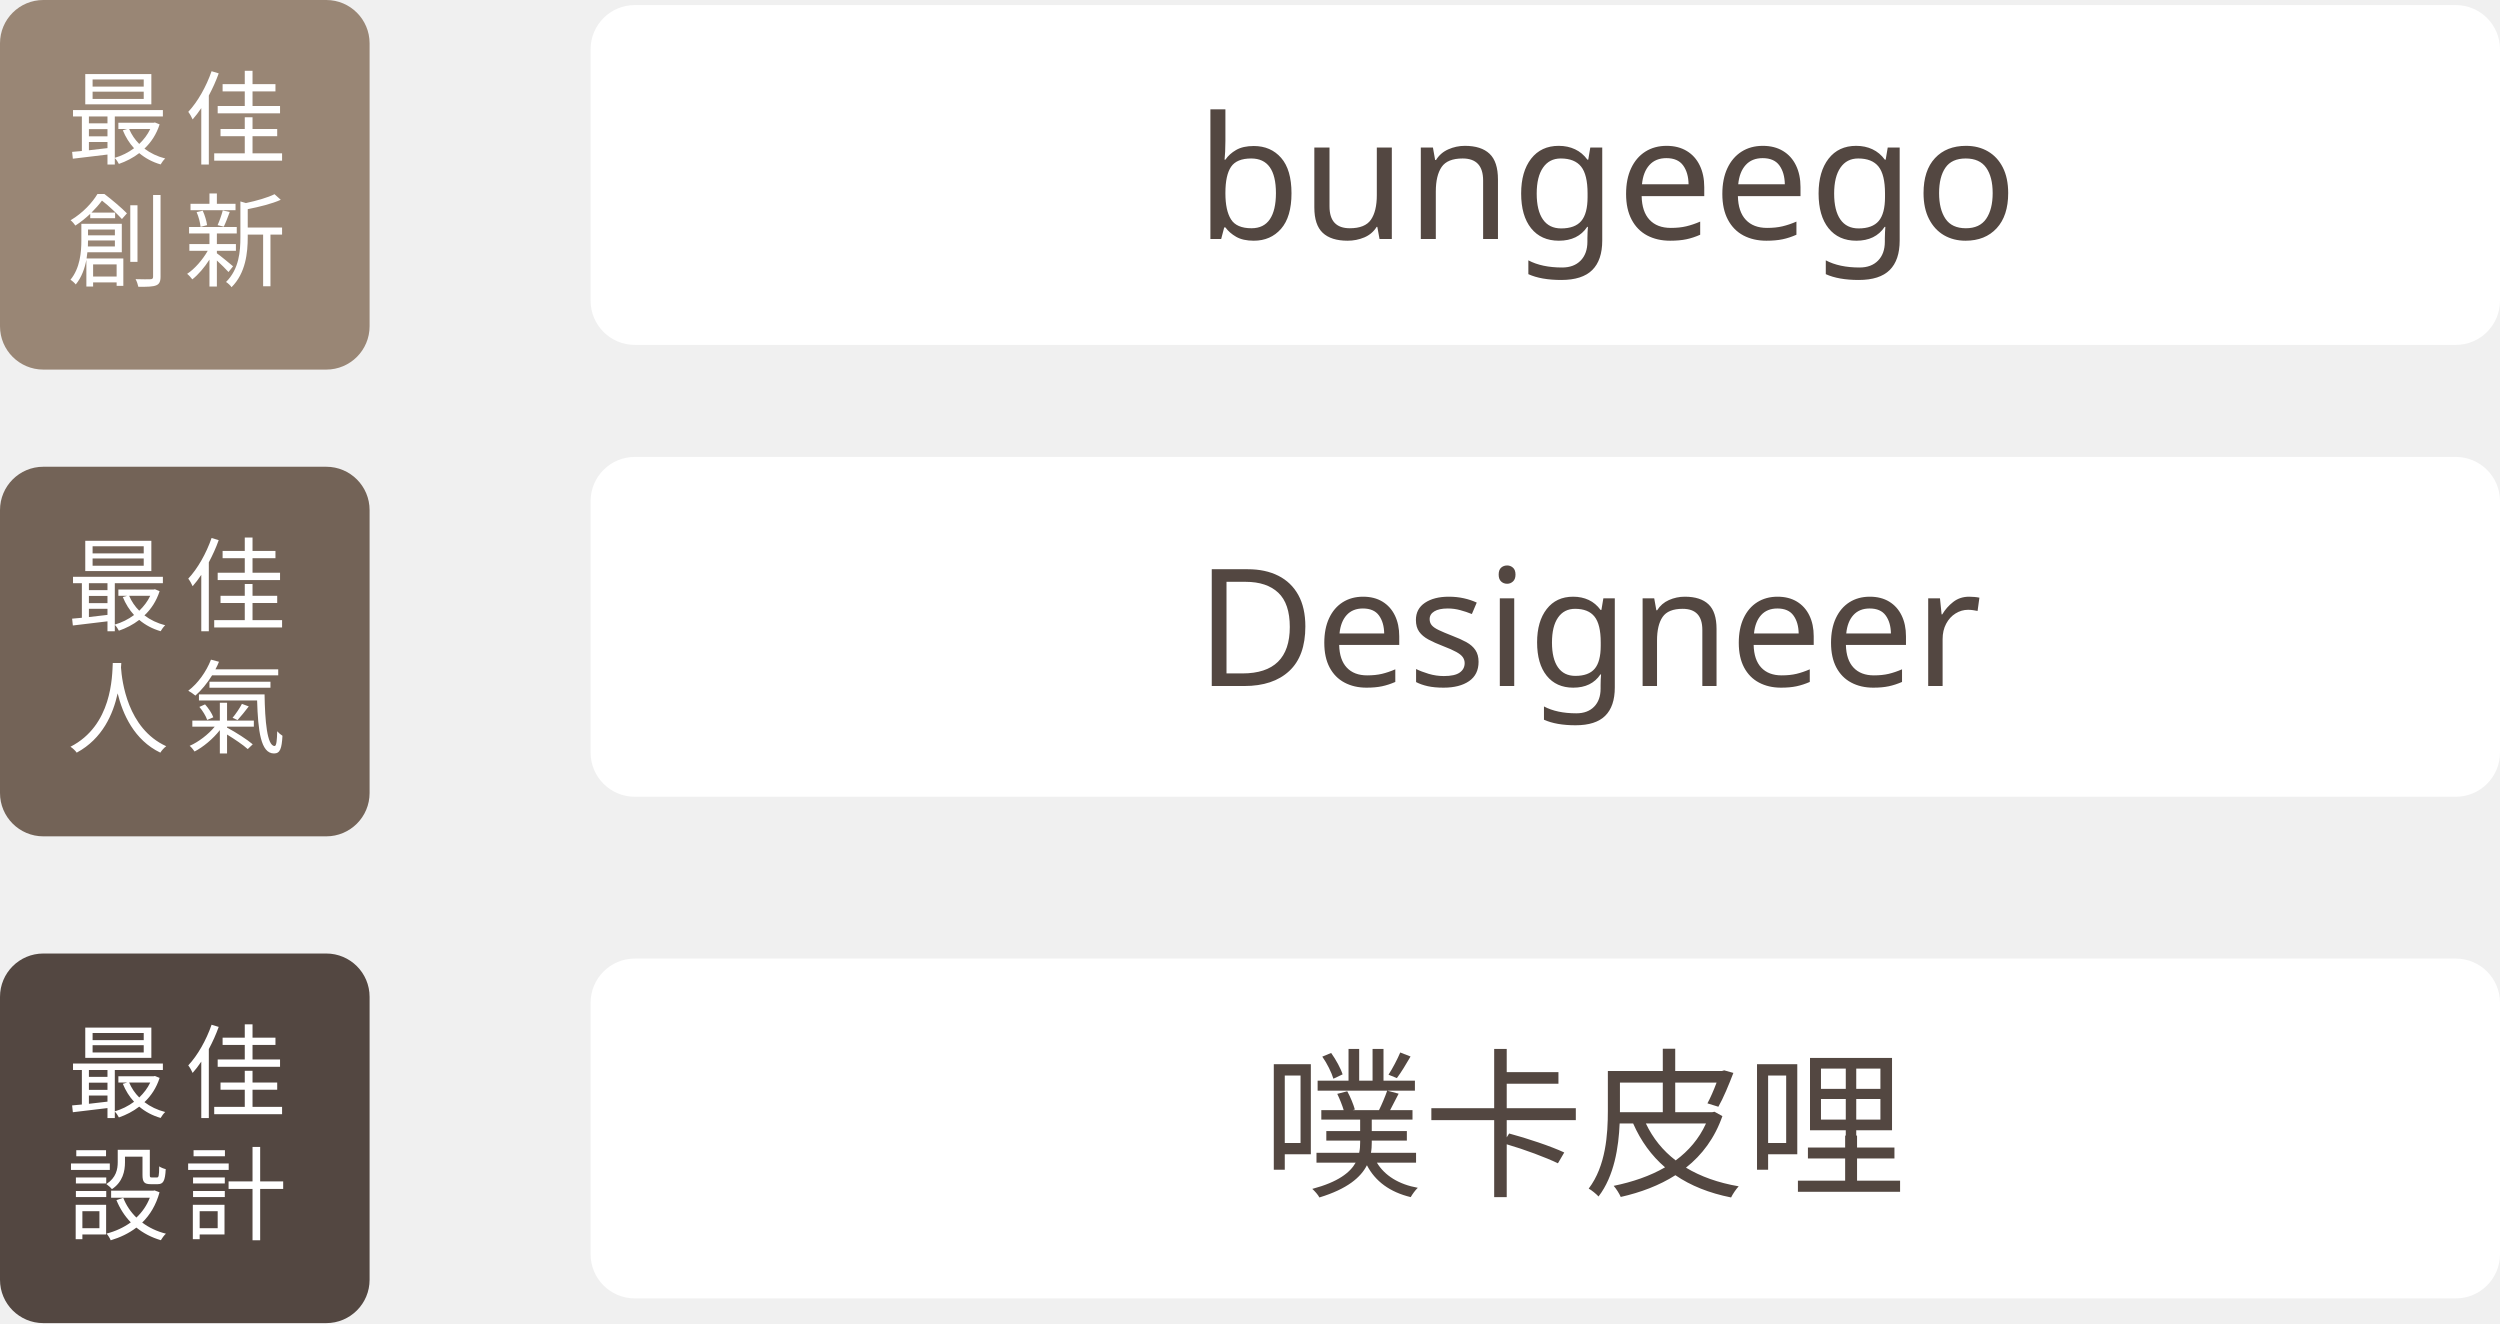
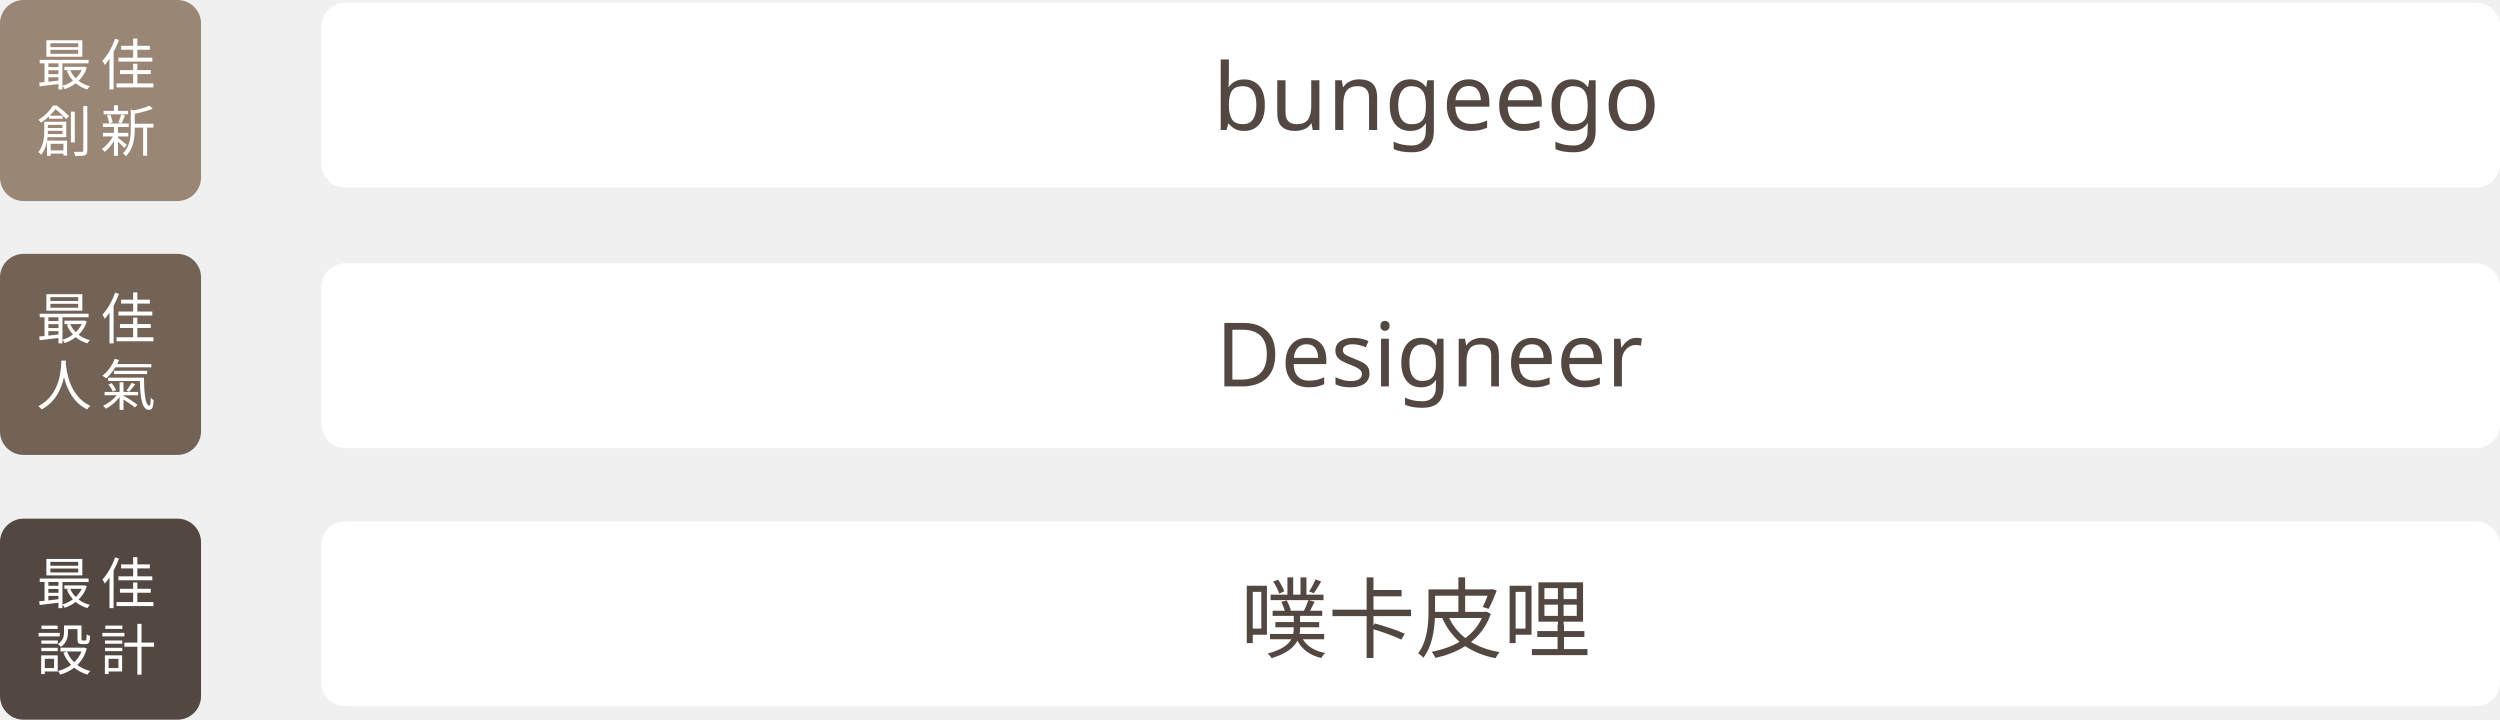
- <svg xmlns="http://www.w3.org/2000/svg" viewBox="0 0 921.48 487.69">
+ <svg xmlns="http://www.w3.org/2000/svg" viewBox="0 0 1694.09 487.69">
  <defs>
    <style>.cls-1,.cls-3{fill:#fff;}.cls-2{fill:#998675;}.cls-3{font-size:37.55px;font-family:HiraKakuProN-W6-90ms-RKSJ-H, Hiragino Kaku Gothic Pro;letter-spacing:0.15em;}.cls-4{fill:#736357;}.cls-5,.cls-6,.cls-7,.cls-8{fill:#534741;}.cls-6{font-size:62.9px;}.cls-6,.cls-7,.cls-8{font-family:PingFang-TC-Light-B5pc-H, PingFang TC;}.cls-7{font-size:60.29px;}.cls-8{font-size:59.37px;}</style>
  </defs>
  <g id="Layer_2" data-name="Layer 2">
    <g id="得獎名單">
-       <rect class="cls-1" x="217.69" y="1.87" width="703.79" height="125.26" rx="16.3" />
-       <rect class="cls-1" x="217.69" y="168.42" width="703.79" height="125.26" rx="16.3" />
-       <rect class="cls-1" x="217.69" y="353.32" width="703.79" height="125.26" rx="16.3" />
+       <rect class="cls-1" x="217.69" y="1.87" width="1476.4" height="125.26" rx="16.3" />
+       <rect class="cls-1" x="217.69" y="178.42" width="1476.4" height="125.26" rx="16.3" />
+       <rect class="cls-1" x="217.69" y="353.32" width="1476.4" height="125.26" rx="16.3" />
      <rect class="cls-2" width="136.23" height="136.23" rx="15.97" />
      <text class="cls-3" transform="translate(24.74 57.64)">最佳<tspan x="0" y="45.06">創新</tspan>
      </text>
      <rect class="cls-4" y="172.04" width="136.23" height="136.23" rx="15.97" />
      <text class="cls-3" transform="translate(24.74 229.69)">最佳<tspan x="0" y="45.06">人氣</tspan>
      </text>
      <rect class="cls-5" y="351.46" width="136.23" height="136.23" rx="15.97" />
      <text class="cls-3" transform="translate(24.74 409.1)">最佳<tspan x="0" y="45.06">設計</tspan>
      </text>
-       <text class="cls-6" transform="translate(440.8 88.1)">bungeego</text>
-       <text class="cls-7" transform="translate(440.8 252.86)">Designeer</text>
-       <text class="cls-8" transform="translate(465.12 436.5)">噗卡皮哩</text>
+       <text class="cls-6" transform="translate(821.86 88.1)">bungeego</text>
+       <text class="cls-7" transform="translate(823.82 261.86)">Designeer</text>
+       <text class="cls-8" transform="translate(840.47 441.15)">噗卡皮哩</text>
    </g>
  </g>
</svg>
